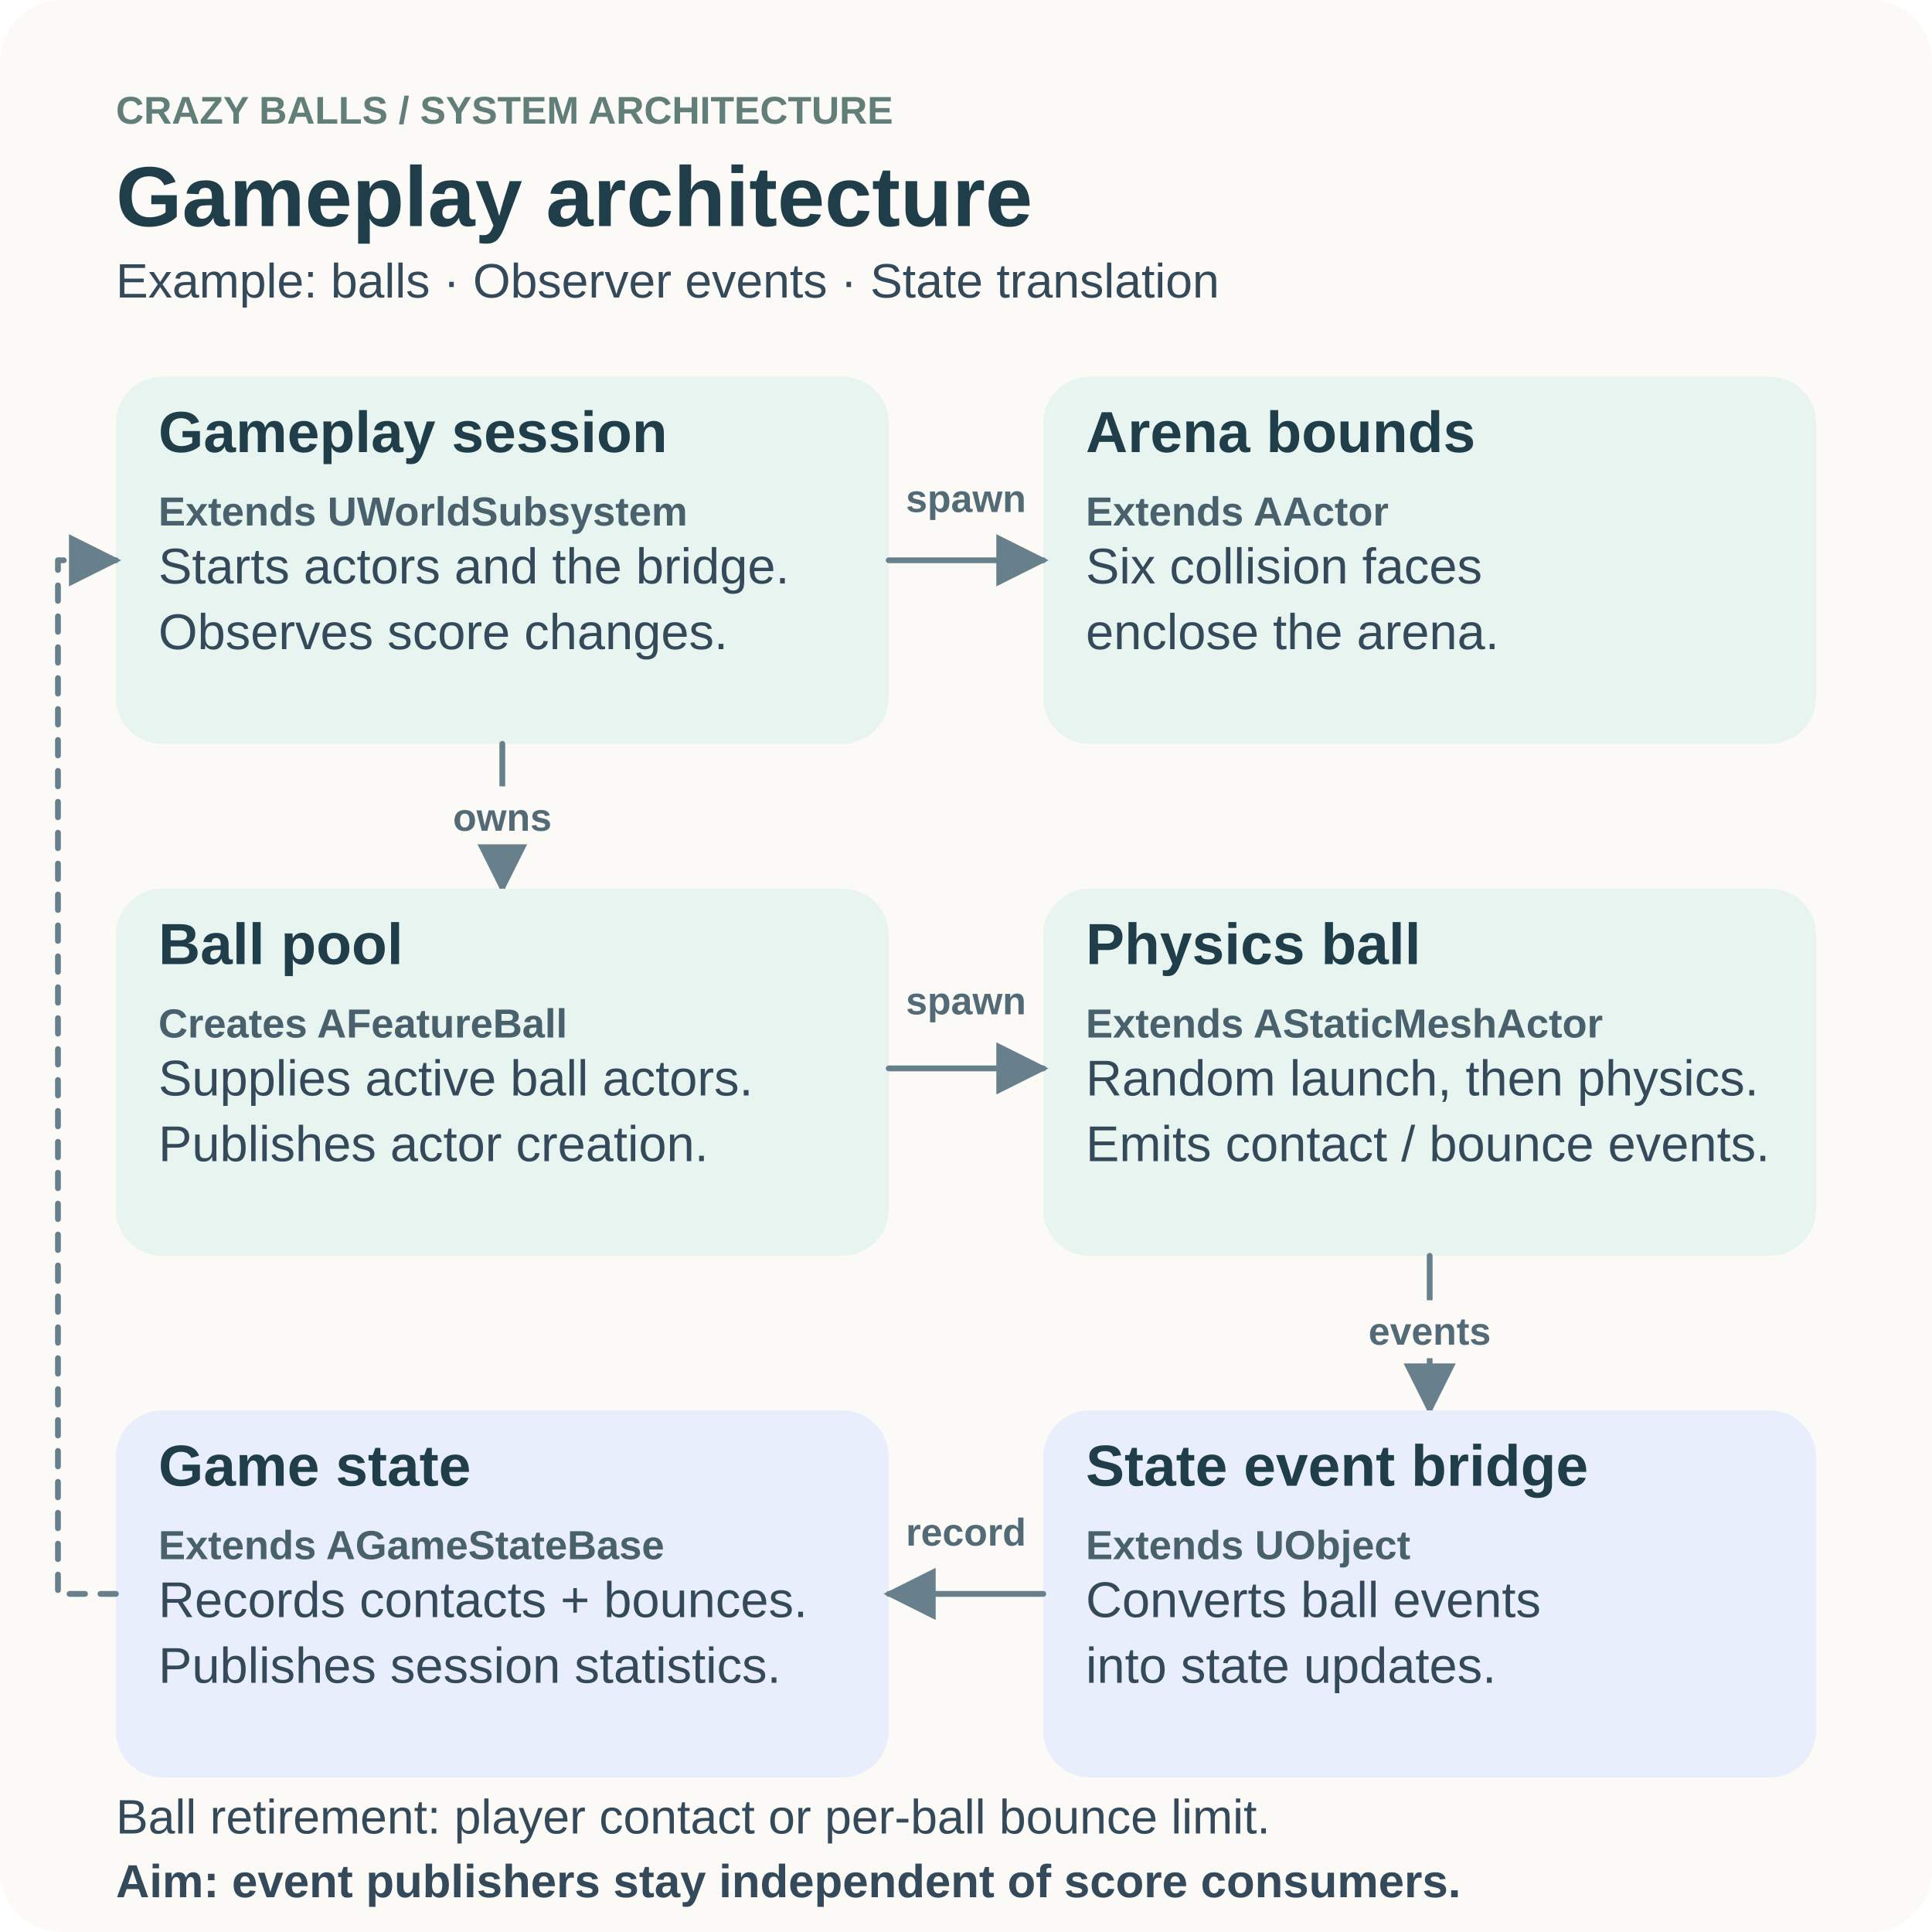
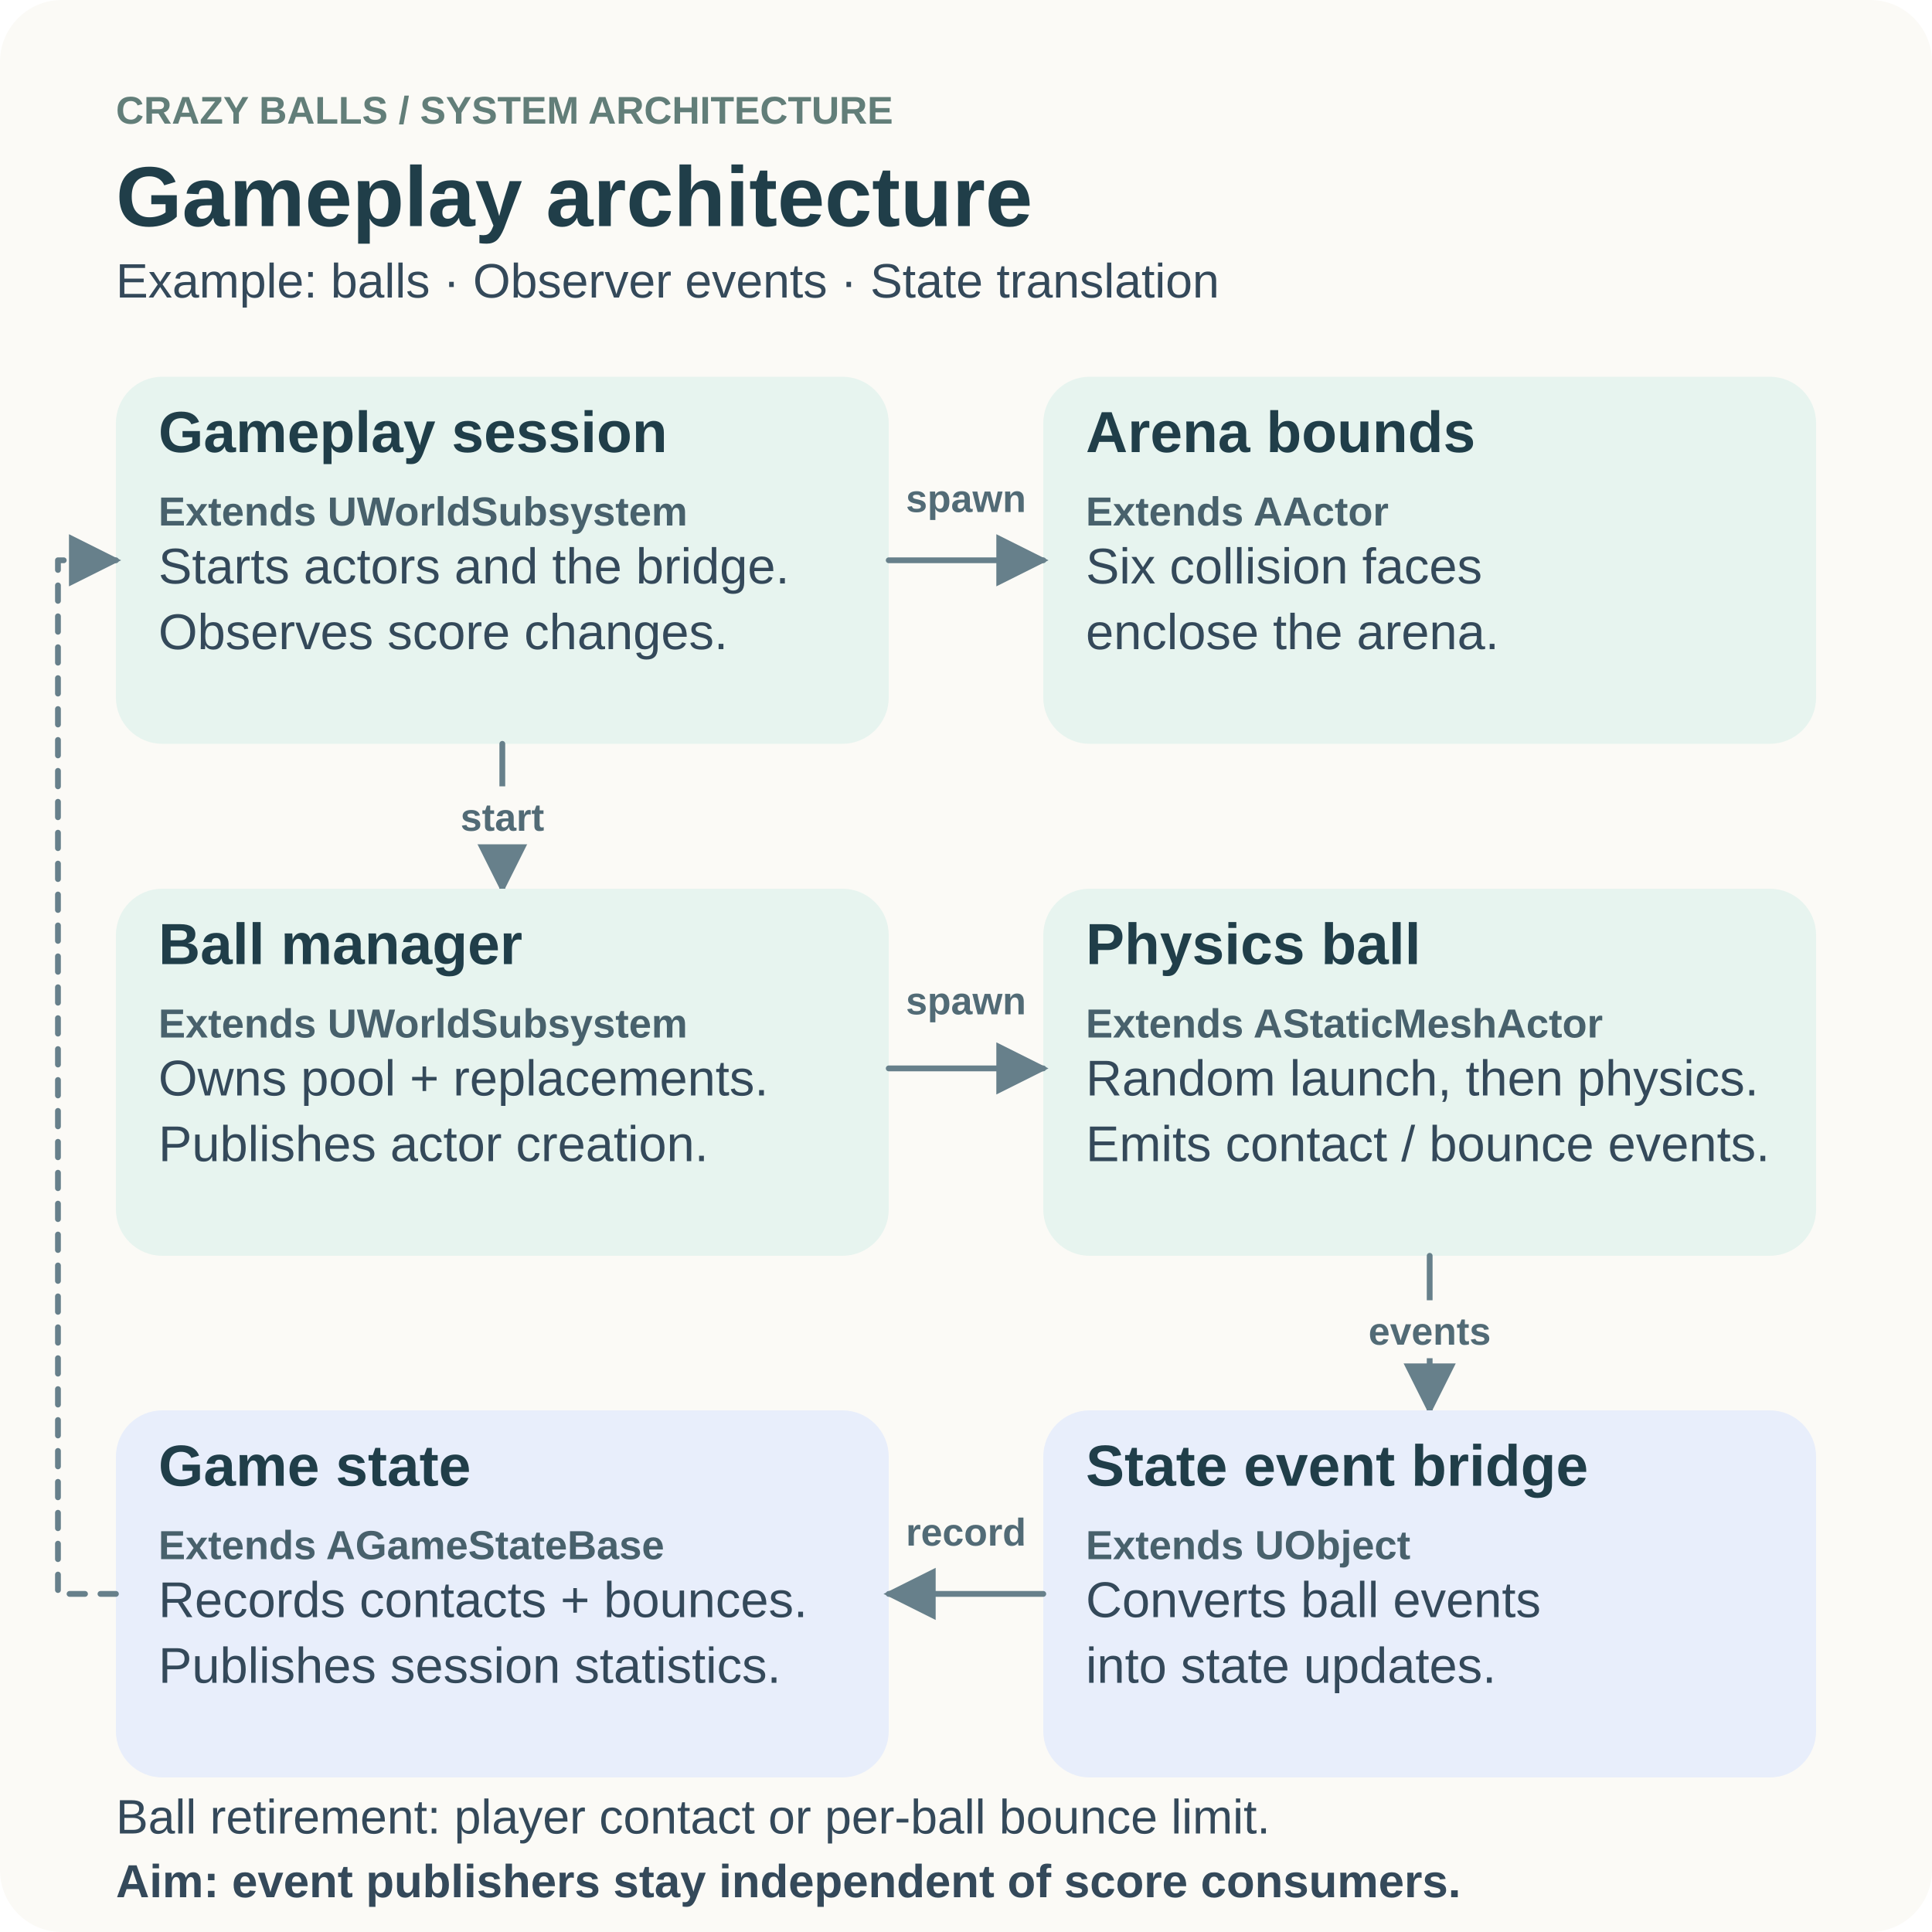
<svg xmlns="http://www.w3.org/2000/svg" width="1000" height="1000" viewBox="0 0 1000 1000" role="img" aria-labelledby="title desc">
  <defs>
    <marker id="arrow" viewBox="0 0 10 10" refX="9" refY="5" markerWidth="9" markerHeight="9" orient="auto-start-reverse">
      <path d="M 0 0 L 10 5 L 0 10 z" fill="#67808b" />
    </marker>
  </defs>
  <g font-family="Segoe UI, Arial, sans-serif">
    <rect width="1000" height="1000" rx="32" fill="#fbfaf6" />
    <text x="60" y="64" font-size="20" font-weight="700" fill="#627e79" text-anchor="start">CRAZY BALLS / SYSTEM ARCHITECTURE</text>
    <text x="60" y="117" font-size="44" font-weight="700" fill="#203e49" text-anchor="start">Gameplay architecture</text>
    <text x="60" y="154" font-size="25" font-weight="400" fill="#34495a" text-anchor="start">Example: balls · Observer events · State translation</text>
    <rect x="60" y="195" width="400" height="190" rx="24" fill="#e7f4ef" />
    <text x="82" y="234" font-size="30" font-weight="700" fill="#203e49" text-anchor="start">Gameplay session</text>
    <text x="82" y="272" font-size="21" font-weight="600" fill="#48616c" text-anchor="start">Extends UWorldSubsystem</text>
    <text x="82" y="302" font-size="26" font-weight="400" fill="#34495a" text-anchor="start">Starts actors and the bridge.</text>
    <text x="82" y="336" font-size="26" font-weight="400" fill="#34495a" text-anchor="start">Observes score changes.</text>
    <rect x="540" y="195" width="400" height="190" rx="24" fill="#e7f4ef" />
    <text x="562" y="234" font-size="30" font-weight="700" fill="#203e49" text-anchor="start">Arena bounds</text>
    <text x="562" y="272" font-size="21" font-weight="600" fill="#48616c" text-anchor="start">Extends AActor</text>
    <text x="562" y="302" font-size="26" font-weight="400" fill="#34495a" text-anchor="start">Six collision faces</text>
    <text x="562" y="336" font-size="26" font-weight="400" fill="#34495a" text-anchor="start">enclose the arena.</text>
    <path d="M 460 290 H 540" fill="none" stroke="#67808b" stroke-width="3" stroke-linecap="round" stroke-linejoin="round" marker-end="url(#arrow)" />
    <rect x="467" y="242" width="66" height="30" rx="10" fill="#fbfaf6" />
    <text x="500" y="265" font-size="20" font-weight="600" fill="#526b76" text-anchor="middle">spawn</text>
    <path d="M 260 385 V 460" fill="none" stroke="#67808b" stroke-width="3" stroke-linecap="round" stroke-linejoin="round" marker-end="url(#arrow)" />
    <rect x="232" y="407" width="56" height="30" rx="10" fill="#fbfaf6" />
-     <text x="260" y="430" font-size="20" font-weight="600" fill="#526b76" text-anchor="middle">owns</text>
+     <text x="260" y="430" font-size="20" font-weight="600" fill="#526b76" text-anchor="middle">start</text>
    <rect x="60" y="460" width="400" height="190" rx="24" fill="#e7f4ef" />
-     <text x="82" y="499" font-size="30" font-weight="700" fill="#203e49" text-anchor="start">Ball pool</text>
-     <text x="82" y="537" font-size="21" font-weight="600" fill="#48616c" text-anchor="start">Creates AFeatureBall</text>
-     <text x="82" y="567" font-size="26" font-weight="400" fill="#34495a" text-anchor="start">Supplies active ball actors.</text>
+     <text x="82" y="499" font-size="30" font-weight="700" fill="#203e49" text-anchor="start">Ball manager</text>
+     <text x="82" y="537" font-size="21" font-weight="600" fill="#48616c" text-anchor="start">Extends UWorldSubsystem</text>
+     <text x="82" y="567" font-size="26" font-weight="400" fill="#34495a" text-anchor="start">Owns pool + replacements.</text>
    <text x="82" y="601" font-size="26" font-weight="400" fill="#34495a" text-anchor="start">Publishes actor creation.</text>
    <rect x="540" y="460" width="400" height="190" rx="24" fill="#e7f4ef" />
    <text x="562" y="499" font-size="30" font-weight="700" fill="#203e49" text-anchor="start">Physics ball</text>
    <text x="562" y="537" font-size="21" font-weight="600" fill="#48616c" text-anchor="start">Extends AStaticMeshActor</text>
    <text x="562" y="567" font-size="26" font-weight="400" fill="#34495a" text-anchor="start">Random launch, then physics.</text>
    <text x="562" y="601" font-size="26" font-weight="400" fill="#34495a" text-anchor="start">Emits contact / bounce events.</text>
    <path d="M 460 553 H 540" fill="none" stroke="#67808b" stroke-width="3" stroke-linecap="round" stroke-linejoin="round" marker-end="url(#arrow)" />
    <rect x="467" y="502" width="66" height="30" rx="10" fill="#fbfaf6" />
    <text x="500" y="525" font-size="20" font-weight="600" fill="#526b76" text-anchor="middle">spawn</text>
    <path d="M 740 650 V 730" fill="none" stroke="#67808b" stroke-width="3" stroke-linecap="round" stroke-linejoin="round" marker-end="url(#arrow)" />
    <rect x="702" y="673" width="76" height="30" rx="10" fill="#fbfaf6" />
    <text x="740" y="696" font-size="20" font-weight="600" fill="#526b76" text-anchor="middle">events</text>
    <rect x="540" y="730" width="400" height="190" rx="24" fill="#e8eefb" />
    <text x="562" y="769" font-size="30" font-weight="700" fill="#203e49" text-anchor="start">State event bridge</text>
    <text x="562" y="807" font-size="21" font-weight="600" fill="#48616c" text-anchor="start">Extends UObject</text>
    <text x="562" y="837" font-size="26" font-weight="400" fill="#34495a" text-anchor="start">Converts ball events</text>
    <text x="562" y="871" font-size="26" font-weight="400" fill="#34495a" text-anchor="start">into state updates.</text>
    <rect x="60" y="730" width="400" height="190" rx="24" fill="#e8eefb" />
    <text x="82" y="769" font-size="30" font-weight="700" fill="#203e49" text-anchor="start">Game state</text>
    <text x="82" y="807" font-size="21" font-weight="600" fill="#48616c" text-anchor="start">Extends AGameStateBase</text>
    <text x="82" y="837" font-size="26" font-weight="400" fill="#34495a" text-anchor="start">Records contacts + bounces.</text>
    <text x="82" y="871" font-size="26" font-weight="400" fill="#34495a" text-anchor="start">Publishes session statistics.</text>
    <path d="M 540 825 H 460" fill="none" stroke="#67808b" stroke-width="3" stroke-linecap="round" stroke-linejoin="round" marker-end="url(#arrow)" />
    <rect x="462" y="777" width="76" height="30" rx="10" fill="#fbfaf6" />
    <text x="500" y="800" font-size="20" font-weight="600" fill="#526b76" text-anchor="middle">record</text>
    <path d="M 60 825 H 30 V 290 H 60" fill="none" stroke="#67808b" stroke-width="3" stroke-linecap="round" stroke-linejoin="round" stroke-dasharray="8 8" marker-end="url(#arrow)" />
    <text x="60" y="949" font-size="25" font-weight="400" fill="#34495a" text-anchor="start">Ball retirement: player contact or per-ball bounce limit.</text>
    <text x="60" y="982" font-size="24" font-weight="600" fill="#34495a" text-anchor="start">Aim: event publishers stay independent of score consumers.</text>
  </g>
</svg>
